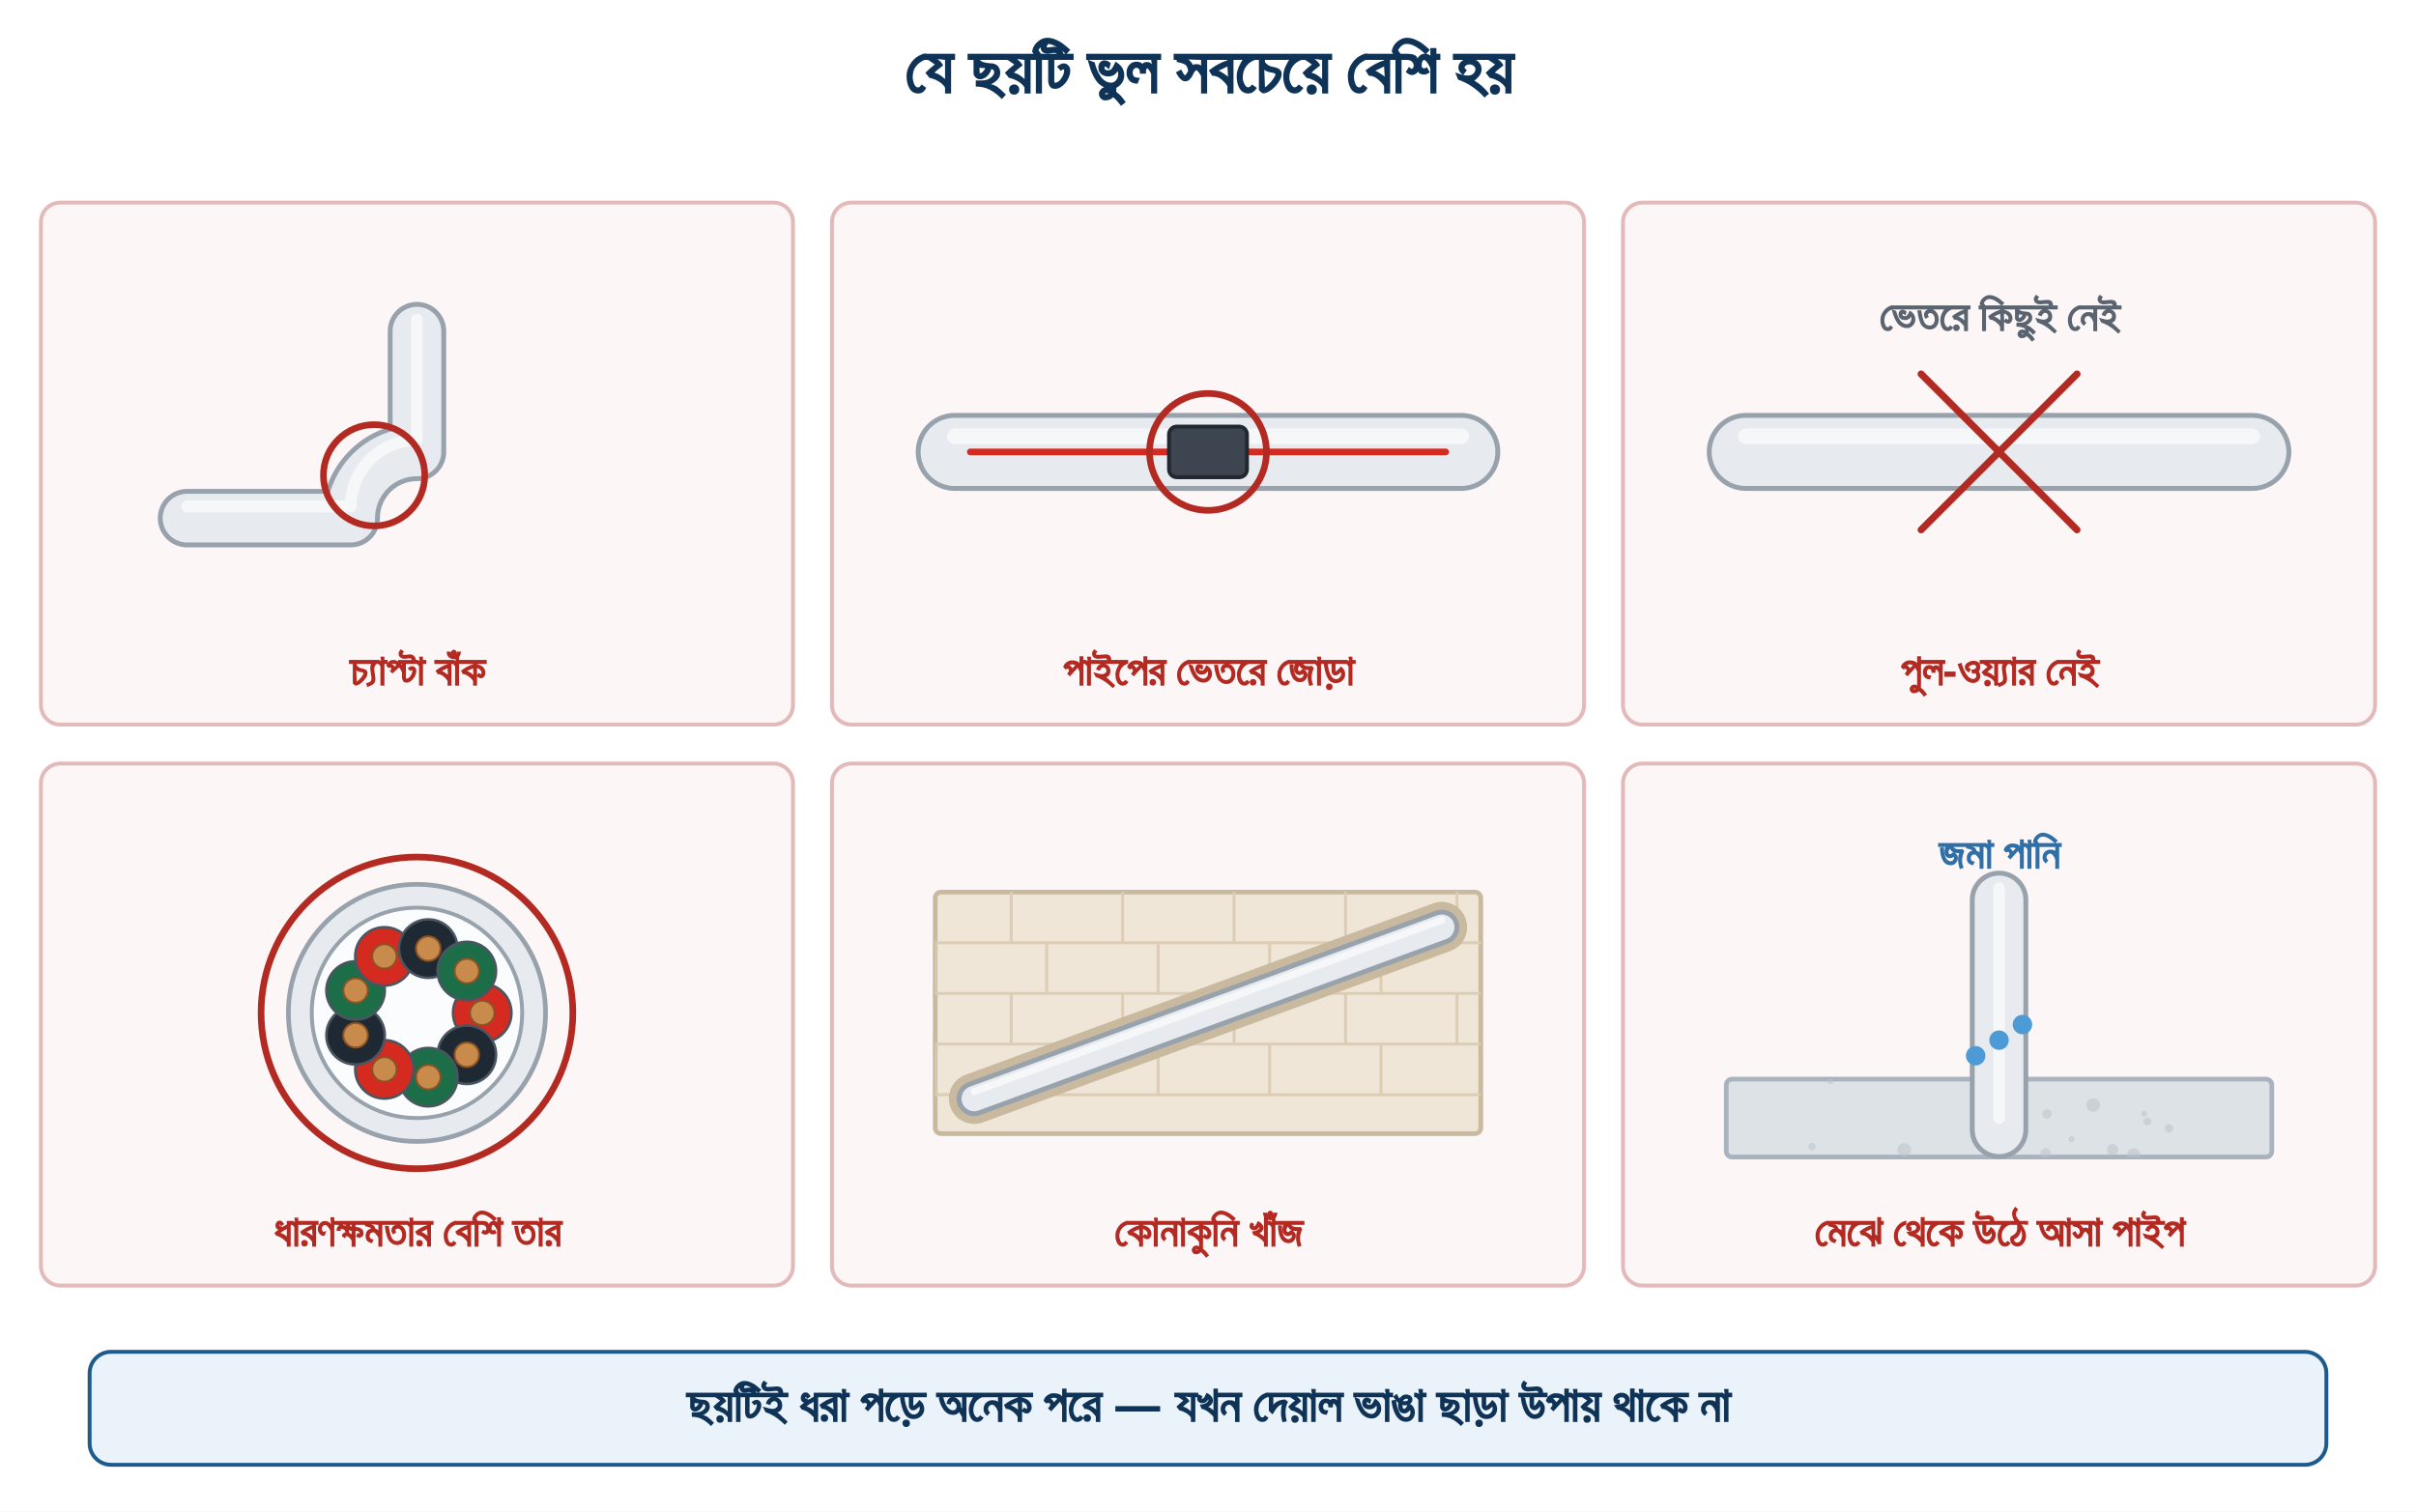
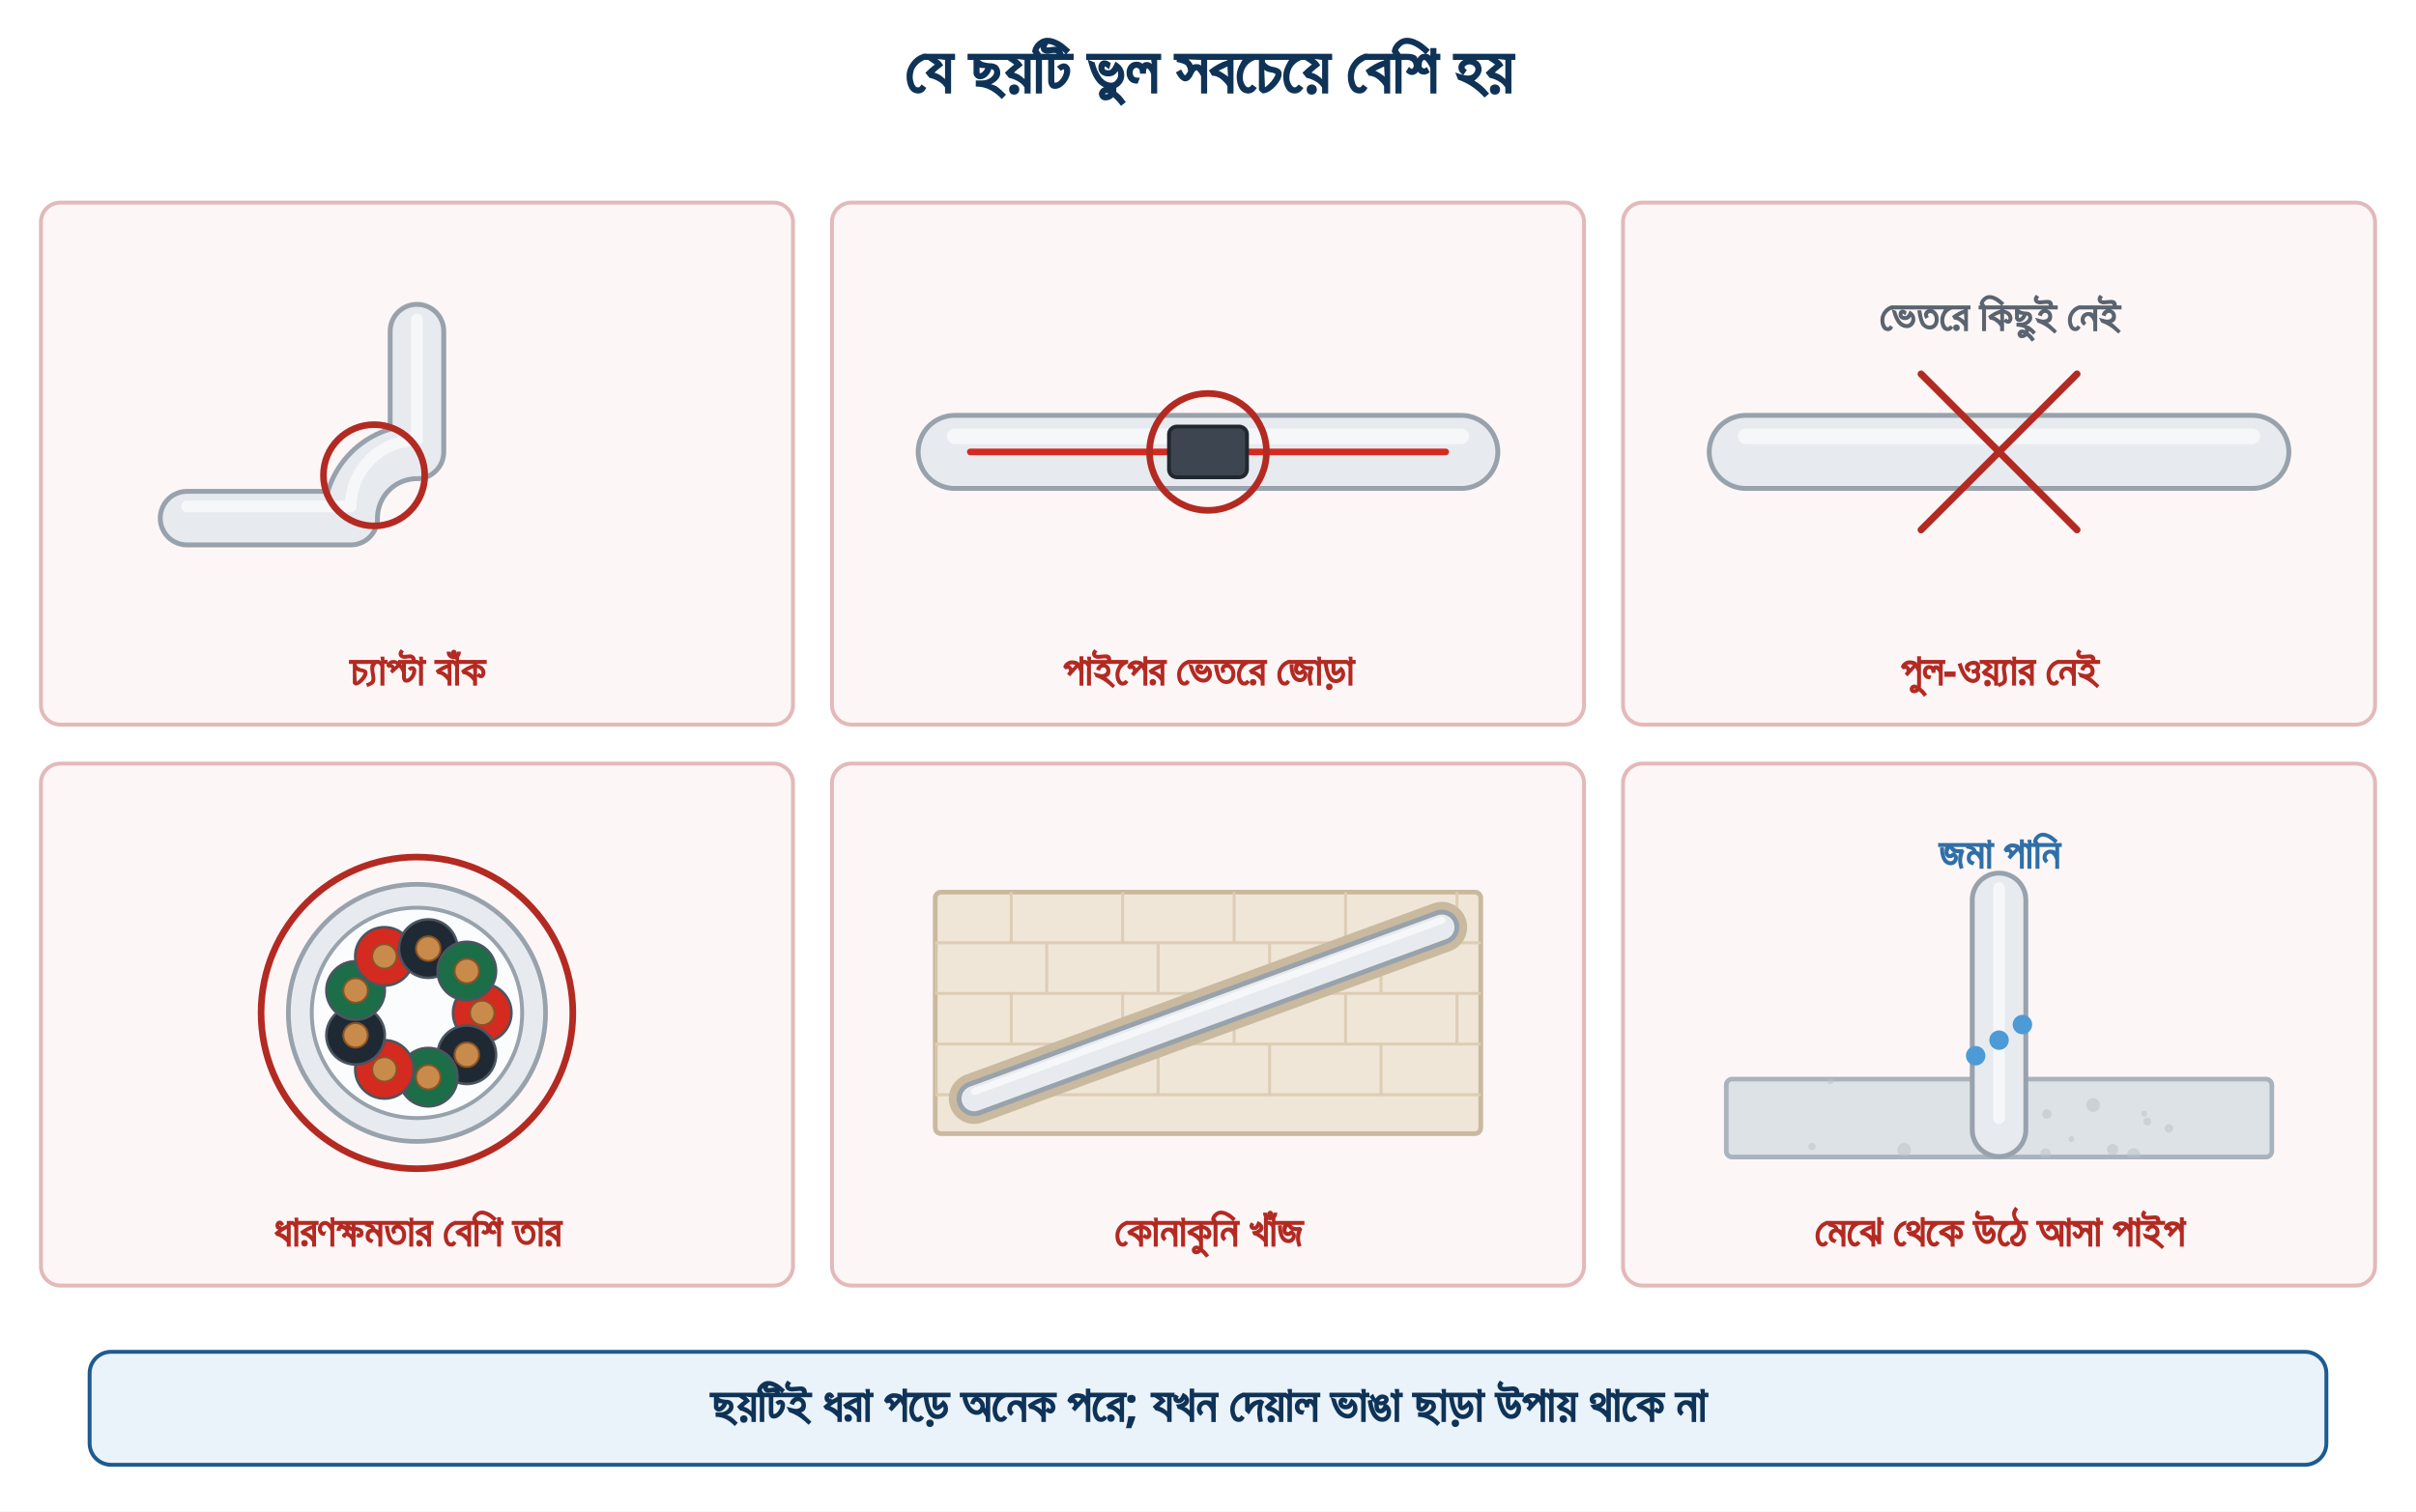
<svg xmlns="http://www.w3.org/2000/svg" width="1240" height="776" viewBox="0 0 1240 776">
  <defs>
    <clipPath id="clip1">
      <rect x="480.0" y="458.0" width="280.0" height="124.0" rx="3" />
    </clipPath>
    <clipPath id="clip2">
      <rect x="886.0" y="554.0" width="280.0" height="40.0" rx="3" />
    </clipPath>
  </defs>
  <rect width="1240" height="776" fill="#FFFFFF" />
  <text x="620.0" y="48.0" font-family="Kalpurush" font-size="34" font-weight="700" fill="#0F3357" text-anchor="middle">যে ছয়টি ভুল সবচেয়ে বেশি হয়</text>
  <rect x="21.0" y="104.0" width="386.0" height="268.0" rx="10" fill="#FDF6F6" stroke="#E3B9B9" stroke-width="2" />
  <text x="214.0" y="352.0" font-family="Kalpurush" font-size="22" font-weight="700" fill="#B32A22" text-anchor="middle">চ্যাপ্টা বাঁক</text>
  <path d="M 96.0 266.0 L 180.0 266.0 A 34 34 0 0 1 214.0 232.0 L 214.0 170.0" fill="none" stroke="#98A2AC" stroke-width="30" stroke-linecap="round" stroke-linejoin="round" />
  <path d="M 96.0 266.0 L 180.0 266.0 A 34 34 0 0 1 214.0 232.0 L 214.0 170.0" fill="none" stroke="#E7EBEF" stroke-width="25.0" stroke-linecap="round" stroke-linejoin="round" />
  <g transform="translate(0,-6.0)" opacity="0.62">
    <path d="M 96.0 266.0 L 180.0 266.0 A 34 34 0 0 1 214.0 232.0 L 214.0 170.0" fill="none" stroke="#FFFFFF" stroke-width="6.0" stroke-linecap="round" stroke-linejoin="round" />
  </g>
  <circle cx="192.0" cy="244.0" r="26.0" fill="none" stroke="#B32A22" stroke-width="3.4" />
  <rect x="427.0" y="104.0" width="386.0" height="268.0" rx="10" fill="#FDF6F6" stroke="#E3B9B9" stroke-width="2" />
  <text x="620.0" y="352.0" font-family="Kalpurush" font-size="22" font-weight="700" fill="#B32A22" text-anchor="middle">পাইপের ভেতরে জোড়া</text>
  <path d="M 490.0 232.0 L 750.0 232.0" fill="none" stroke="#98A2AC" stroke-width="40" stroke-linecap="round" stroke-linejoin="round" />
  <path d="M 490.0 232.0 L 750.0 232.0" fill="none" stroke="#E7EBEF" stroke-width="35.0" stroke-linecap="round" stroke-linejoin="round" />
  <g transform="translate(0,-8.0)" opacity="0.62">
    <path d="M 490.0 232.0 L 750.0 232.0" fill="none" stroke="#FFFFFF" stroke-width="8.0" stroke-linecap="round" stroke-linejoin="round" />
  </g>
  <line x1="498.0" y1="232.0" x2="606.0" y2="232.0" stroke="#D42A1F" stroke-width="3.4" stroke-linecap="round" />
  <line x1="634.0" y1="232.0" x2="742.0" y2="232.0" stroke="#D42A1F" stroke-width="3.4" stroke-linecap="round" />
  <rect x="600.0" y="219.0" width="40.0" height="26.0" rx="4" fill="#3D4650" stroke="#22282F" stroke-width="2" />
  <circle cx="620.0" cy="232.0" r="30.0" fill="none" stroke="#B32A22" stroke-width="3.4" />
  <rect x="833.0" y="104.0" width="386.0" height="268.0" rx="10" fill="#FDF6F6" stroke="#E3B9B9" stroke-width="2" />
  <text x="1026.0" y="352.0" font-family="Kalpurush" font-size="22" font-weight="700" fill="#B32A22" text-anchor="middle">পুল-ওয়্যার নেই</text>
  <path d="M 896.0 232.0 L 1156.0 232.0" fill="none" stroke="#98A2AC" stroke-width="40" stroke-linecap="round" stroke-linejoin="round" />
  <path d="M 896.0 232.0 L 1156.0 232.0" fill="none" stroke="#E7EBEF" stroke-width="35.0" stroke-linecap="round" stroke-linejoin="round" />
  <g transform="translate(0,-8.0)" opacity="0.62">
    <path d="M 896.0 232.0 L 1156.0 232.0" fill="none" stroke="#FFFFFF" stroke-width="8.0" stroke-linecap="round" stroke-linejoin="round" />
  </g>
  <path d="M 986.0 192.0 l 80 80 M 1066.0 192.0 l -80 80" fill="none" stroke="#B32A22" stroke-width="3.6" stroke-linecap="round" stroke-linejoin="round" />
  <text x="1026.0" y="170.0" font-family="Kalpurush" font-size="22" font-weight="700" fill="#5A6470" text-anchor="middle">ভেতরে কিছুই নেই</text>
  <rect x="21.0" y="392.0" width="386.0" height="268.0" rx="10" fill="#FDF6F6" stroke="#E3B9B9" stroke-width="2" />
  <text x="214.0" y="640.0" font-family="Kalpurush" font-size="22" font-weight="700" fill="#B32A22" text-anchor="middle">ধারণক্ষমতার বেশি তার</text>
  <circle cx="214.0" cy="520.0" r="66.0" fill="#E7EBEF" stroke="#98A2AC" stroke-width="2.4" />
  <circle cx="214.0" cy="520.0" r="54.0" fill="#FBFCFD" stroke="#98A2AC" stroke-width="2.0" />
  <circle cx="247.5" cy="520.0" r="15.0" fill="#D42A1F" stroke="#4A5560" stroke-width="1.3" />
  <circle cx="247.5" cy="520.0" r="6.3" fill="#C98B4B" stroke="#8A5326" stroke-width="1.0" />
  <circle cx="239.6" cy="541.5" r="15.0" fill="#1F2933" stroke="#4A5560" stroke-width="1.3" />
  <circle cx="239.6" cy="541.5" r="6.3" fill="#C98B4B" stroke="#8A5326" stroke-width="1.0" />
  <circle cx="219.8" cy="553.0" r="15.0" fill="#1B6E47" stroke="#4A5560" stroke-width="1.3" />
  <circle cx="219.8" cy="553.0" r="6.3" fill="#C98B4B" stroke="#8A5326" stroke-width="1.0" />
  <circle cx="197.3" cy="549.0" r="15.0" fill="#D42A1F" stroke="#4A5560" stroke-width="1.3" />
  <circle cx="197.3" cy="549.0" r="6.3" fill="#C98B4B" stroke="#8A5326" stroke-width="1.0" />
  <circle cx="182.5" cy="531.5" r="15.0" fill="#1F2933" stroke="#4A5560" stroke-width="1.3" />
  <circle cx="182.5" cy="531.5" r="6.3" fill="#C98B4B" stroke="#8A5326" stroke-width="1.0" />
  <circle cx="182.5" cy="508.5" r="15.0" fill="#1B6E47" stroke="#4A5560" stroke-width="1.3" />
  <circle cx="182.5" cy="508.5" r="6.3" fill="#C98B4B" stroke="#8A5326" stroke-width="1.0" />
  <circle cx="197.3" cy="491.0" r="15.0" fill="#D42A1F" stroke="#4A5560" stroke-width="1.3" />
  <circle cx="197.3" cy="491.0" r="6.3" fill="#C98B4B" stroke="#8A5326" stroke-width="1.0" />
  <circle cx="219.8" cy="487.0" r="15.0" fill="#1F2933" stroke="#4A5560" stroke-width="1.3" />
  <circle cx="219.8" cy="487.0" r="6.3" fill="#C98B4B" stroke="#8A5326" stroke-width="1.0" />
  <circle cx="239.6" cy="498.5" r="15.0" fill="#1B6E47" stroke="#4A5560" stroke-width="1.3" />
  <circle cx="239.6" cy="498.5" r="6.3" fill="#C98B4B" stroke="#8A5326" stroke-width="1.0" />
  <circle cx="214.0" cy="520.0" r="80.0" fill="none" stroke="#B32A22" stroke-width="3.4" />
  <rect x="427.0" y="392.0" width="386.0" height="268.0" rx="10" fill="#FDF6F6" stroke="#E3B9B9" stroke-width="2" />
  <text x="620.0" y="640.0" font-family="Kalpurush" font-size="22" font-weight="700" fill="#B32A22" text-anchor="middle">কোনাকুনি খাঁজ</text>
  <rect x="480.0" y="458.0" width="280.0" height="124.0" rx="3" fill="#EFE6D8" stroke="#C9B99F" stroke-width="2.4" />
  <g clip-path="url(#clip1)">
    <line x1="480.0" y1="484.0" x2="760.0" y2="484.0" stroke="#DCCDB4" stroke-width="1.5" stroke-linecap="round" />
    <line x1="519.0" y1="458.0" x2="519.0" y2="484.0" stroke="#DCCDB4" stroke-width="1.5" stroke-linecap="round" />
    <line x1="576.2" y1="458.0" x2="576.2" y2="484.0" stroke="#DCCDB4" stroke-width="1.5" stroke-linecap="round" />
    <line x1="633.4" y1="458.0" x2="633.4" y2="484.0" stroke="#DCCDB4" stroke-width="1.5" stroke-linecap="round" />
    <line x1="690.6" y1="458.0" x2="690.6" y2="484.0" stroke="#DCCDB4" stroke-width="1.5" stroke-linecap="round" />
    <line x1="747.8" y1="458.0" x2="747.8" y2="484.0" stroke="#DCCDB4" stroke-width="1.5" stroke-linecap="round" />
    <line x1="480.0" y1="510.0" x2="760.0" y2="510.0" stroke="#DCCDB4" stroke-width="1.5" stroke-linecap="round" />
    <line x1="480.0" y1="484.0" x2="480.0" y2="510.0" stroke="#DCCDB4" stroke-width="1.5" stroke-linecap="round" />
    <line x1="537.2" y1="484.0" x2="537.2" y2="510.0" stroke="#DCCDB4" stroke-width="1.5" stroke-linecap="round" />
    <line x1="594.4" y1="484.0" x2="594.4" y2="510.0" stroke="#DCCDB4" stroke-width="1.5" stroke-linecap="round" />
    <line x1="651.6" y1="484.0" x2="651.6" y2="510.0" stroke="#DCCDB4" stroke-width="1.5" stroke-linecap="round" />
    <line x1="708.8" y1="484.0" x2="708.8" y2="510.0" stroke="#DCCDB4" stroke-width="1.5" stroke-linecap="round" />
    <line x1="480.0" y1="536.0" x2="760.0" y2="536.0" stroke="#DCCDB4" stroke-width="1.5" stroke-linecap="round" />
    <line x1="519.0" y1="510.0" x2="519.0" y2="536.0" stroke="#DCCDB4" stroke-width="1.5" stroke-linecap="round" />
    <line x1="576.2" y1="510.0" x2="576.2" y2="536.0" stroke="#DCCDB4" stroke-width="1.5" stroke-linecap="round" />
    <line x1="633.4" y1="510.0" x2="633.4" y2="536.0" stroke="#DCCDB4" stroke-width="1.5" stroke-linecap="round" />
    <line x1="690.6" y1="510.0" x2="690.6" y2="536.0" stroke="#DCCDB4" stroke-width="1.5" stroke-linecap="round" />
    <line x1="747.8" y1="510.0" x2="747.8" y2="536.0" stroke="#DCCDB4" stroke-width="1.5" stroke-linecap="round" />
    <line x1="480.0" y1="562.0" x2="760.0" y2="562.0" stroke="#DCCDB4" stroke-width="1.5" stroke-linecap="round" />
    <line x1="480.0" y1="536.0" x2="480.0" y2="562.0" stroke="#DCCDB4" stroke-width="1.5" stroke-linecap="round" />
    <line x1="537.2" y1="536.0" x2="537.2" y2="562.0" stroke="#DCCDB4" stroke-width="1.5" stroke-linecap="round" />
    <line x1="594.4" y1="536.0" x2="594.4" y2="562.0" stroke="#DCCDB4" stroke-width="1.5" stroke-linecap="round" />
    <line x1="651.6" y1="536.0" x2="651.6" y2="562.0" stroke="#DCCDB4" stroke-width="1.5" stroke-linecap="round" />
    <line x1="708.8" y1="536.0" x2="708.8" y2="562.0" stroke="#DCCDB4" stroke-width="1.5" stroke-linecap="round" />
  </g>
  <path d="M 500.0 564.0 L 740.0 476.0" fill="none" stroke="#C9B99F" stroke-width="26" stroke-linecap="round" stroke-linejoin="round" />
  <path d="M 500.0 564.0 L 740.0 476.0" fill="none" stroke="#98A2AC" stroke-width="18" stroke-linecap="round" stroke-linejoin="round" />
  <path d="M 500.0 564.0 L 740.0 476.0" fill="none" stroke="#E7EBEF" stroke-width="13.0" stroke-linecap="round" stroke-linejoin="round" />
  <g transform="translate(0,-3.6)" opacity="0.62">
    <path d="M 500.0 564.0 L 740.0 476.0" fill="none" stroke="#FFFFFF" stroke-width="3.6" stroke-linecap="round" stroke-linejoin="round" />
  </g>
  <rect x="833.0" y="392.0" width="386.0" height="268.0" rx="10" fill="#FDF6F6" stroke="#E3B9B9" stroke-width="2" />
  <text x="1026.0" y="640.0" font-family="Kalpurush" font-size="22" font-weight="700" fill="#B32A22" text-anchor="middle">মেঝে থেকে উঠে আসা পাইপ</text>
  <rect x="886.0" y="554.0" width="280.0" height="40.0" rx="3" fill="#DDE2E7" stroke="#A9B3BE" stroke-width="2.4" />
  <g clip-path="url(#clip2)">
    <circle cx="1113.2" cy="579.3" r="2.2" fill="#B9C2CB" opacity="0.55" />
    <circle cx="930.0" cy="588.6" r="1.9" fill="#B9C2CB" opacity="0.55" />
    <circle cx="977.3" cy="590.3" r="3.5" fill="#B9C2CB" opacity="0.55" />
    <circle cx="1102.1" cy="575.8" r="2.0" fill="#B9C2CB" opacity="0.55" />
    <circle cx="1050.6" cy="571.9" r="2.4" fill="#B9C2CB" opacity="0.55" />
    <circle cx="1063.2" cy="584.8" r="1.5" fill="#B9C2CB" opacity="0.55" />
    <circle cx="939.4" cy="554.9" r="1.7" fill="#B9C2CB" opacity="0.55" />
    <circle cx="1084.3" cy="590.2" r="2.9" fill="#B9C2CB" opacity="0.55" />
    <circle cx="1100.5" cy="571.8" r="1.5" fill="#B9C2CB" opacity="0.55" />
    <circle cx="1095.1" cy="592.9" r="3.4" fill="#B9C2CB" opacity="0.55" />
    <circle cx="1074.3" cy="567.3" r="3.5" fill="#B9C2CB" opacity="0.55" />
    <circle cx="1049.9" cy="592.2" r="2.7" fill="#B9C2CB" opacity="0.55" />
  </g>
  <path d="M 1026.0 462.0 L 1026.0 580.0" fill="none" stroke="#98A2AC" stroke-width="30" stroke-linecap="round" stroke-linejoin="round" />
  <path d="M 1026.0 462.0 L 1026.0 580.0" fill="none" stroke="#E7EBEF" stroke-width="25.0" stroke-linecap="round" stroke-linejoin="round" />
  <g transform="translate(0,-6.0)" opacity="0.62">
    <path d="M 1026.0 462.0 L 1026.0 580.0" fill="none" stroke="#FFFFFF" stroke-width="6.0" stroke-linecap="round" stroke-linejoin="round" />
  </g>
  <circle cx="1014.0" cy="542.0" r="5.0" fill="#4C9BD6" stroke="none" stroke-width="2" />
  <circle cx="1026.0" cy="534.0" r="5.0" fill="#4C9BD6" stroke="none" stroke-width="2" />
  <circle cx="1038.0" cy="526.0" r="5.0" fill="#4C9BD6" stroke="none" stroke-width="2" />
  <text x="1026.0" y="446.0" font-family="Kalpurush" font-size="22" font-weight="700" fill="#2F6FA8" text-anchor="middle">জমা পানি</text>
  <rect x="46.0" y="694.0" width="1148.0" height="58.0" rx="11" fill="#EAF2FA" stroke="#1D5B8F" stroke-width="2" />
-   <text x="620.0" y="730.0" font-family="Kalpurush" font-size="25" font-weight="700" fill="#0F3357" text-anchor="middle">ছয়টিই ধরা পড়ে অনেক পরে — যখন দেয়াল ভাঙা ছাড়া উপায় থাকে না</text>
+   <text x="620.0" y="730.0" font-family="Kalpurush" font-size="25" font-weight="700" fill="#0F3357" text-anchor="middle">ছয়টিই ধরা পড়ে অনেক পরে; যখন দেয়াল ভাঙা ছাড়া উপায় থাকে না</text>
</svg>
